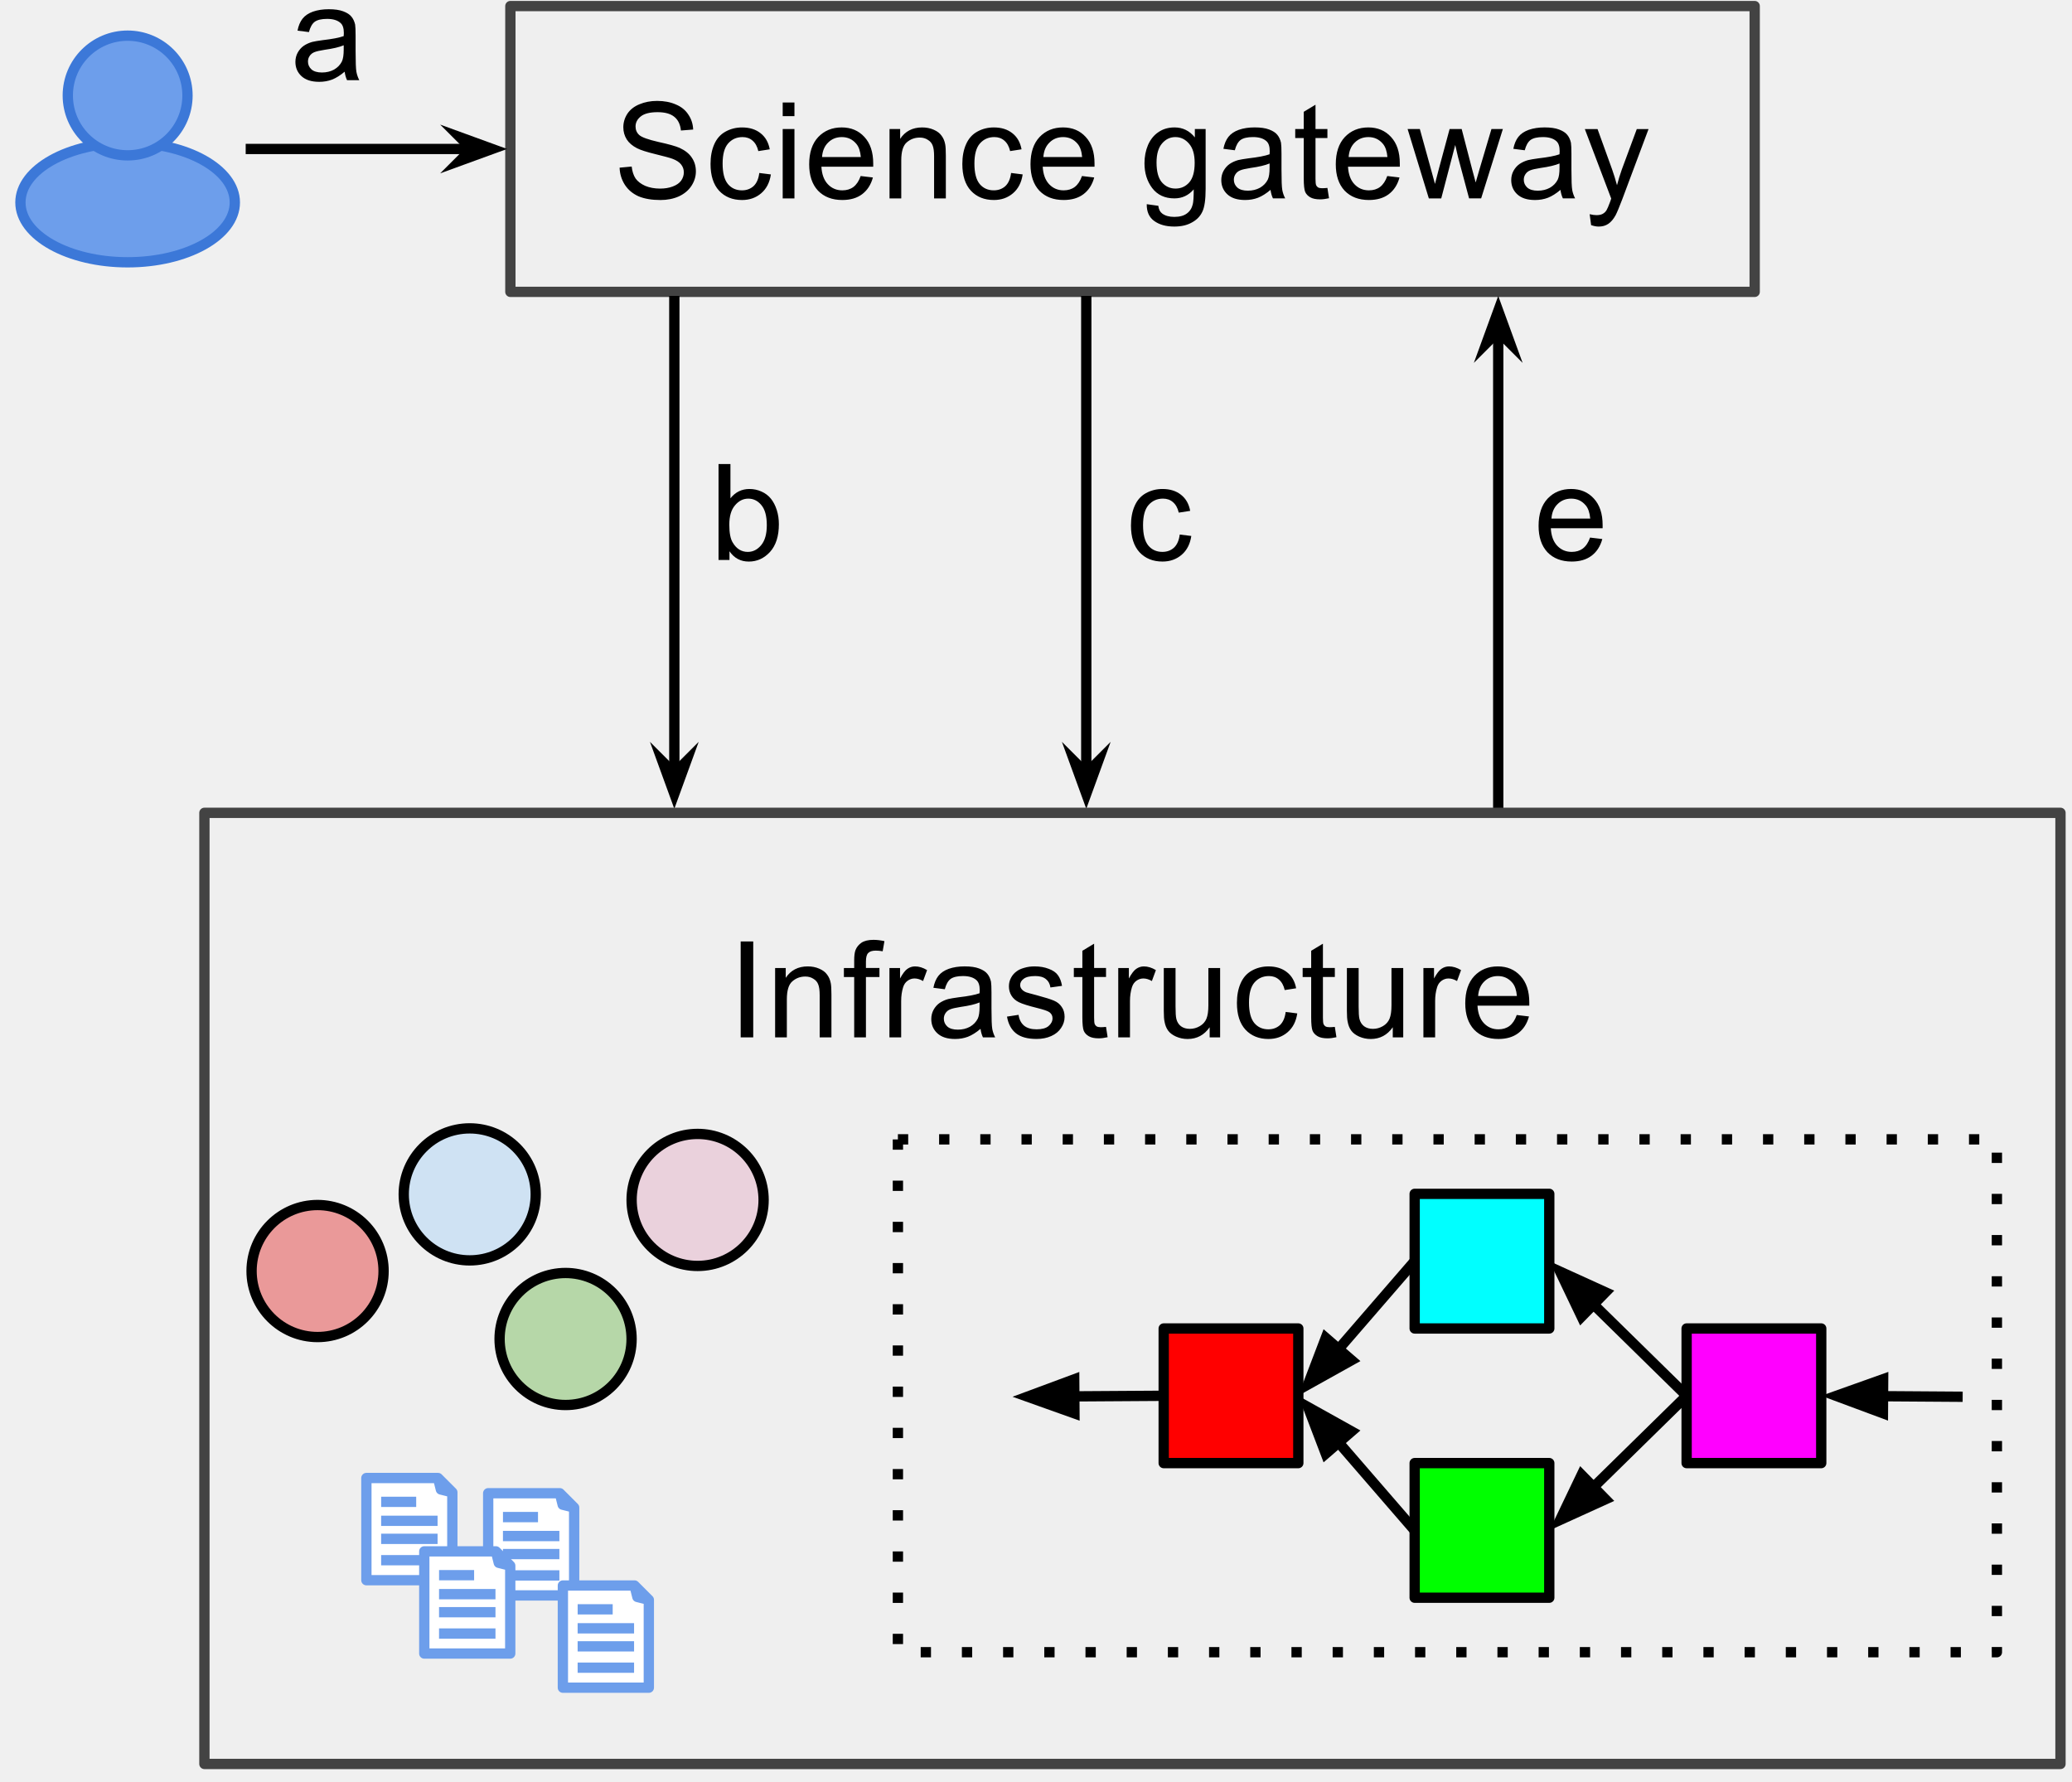
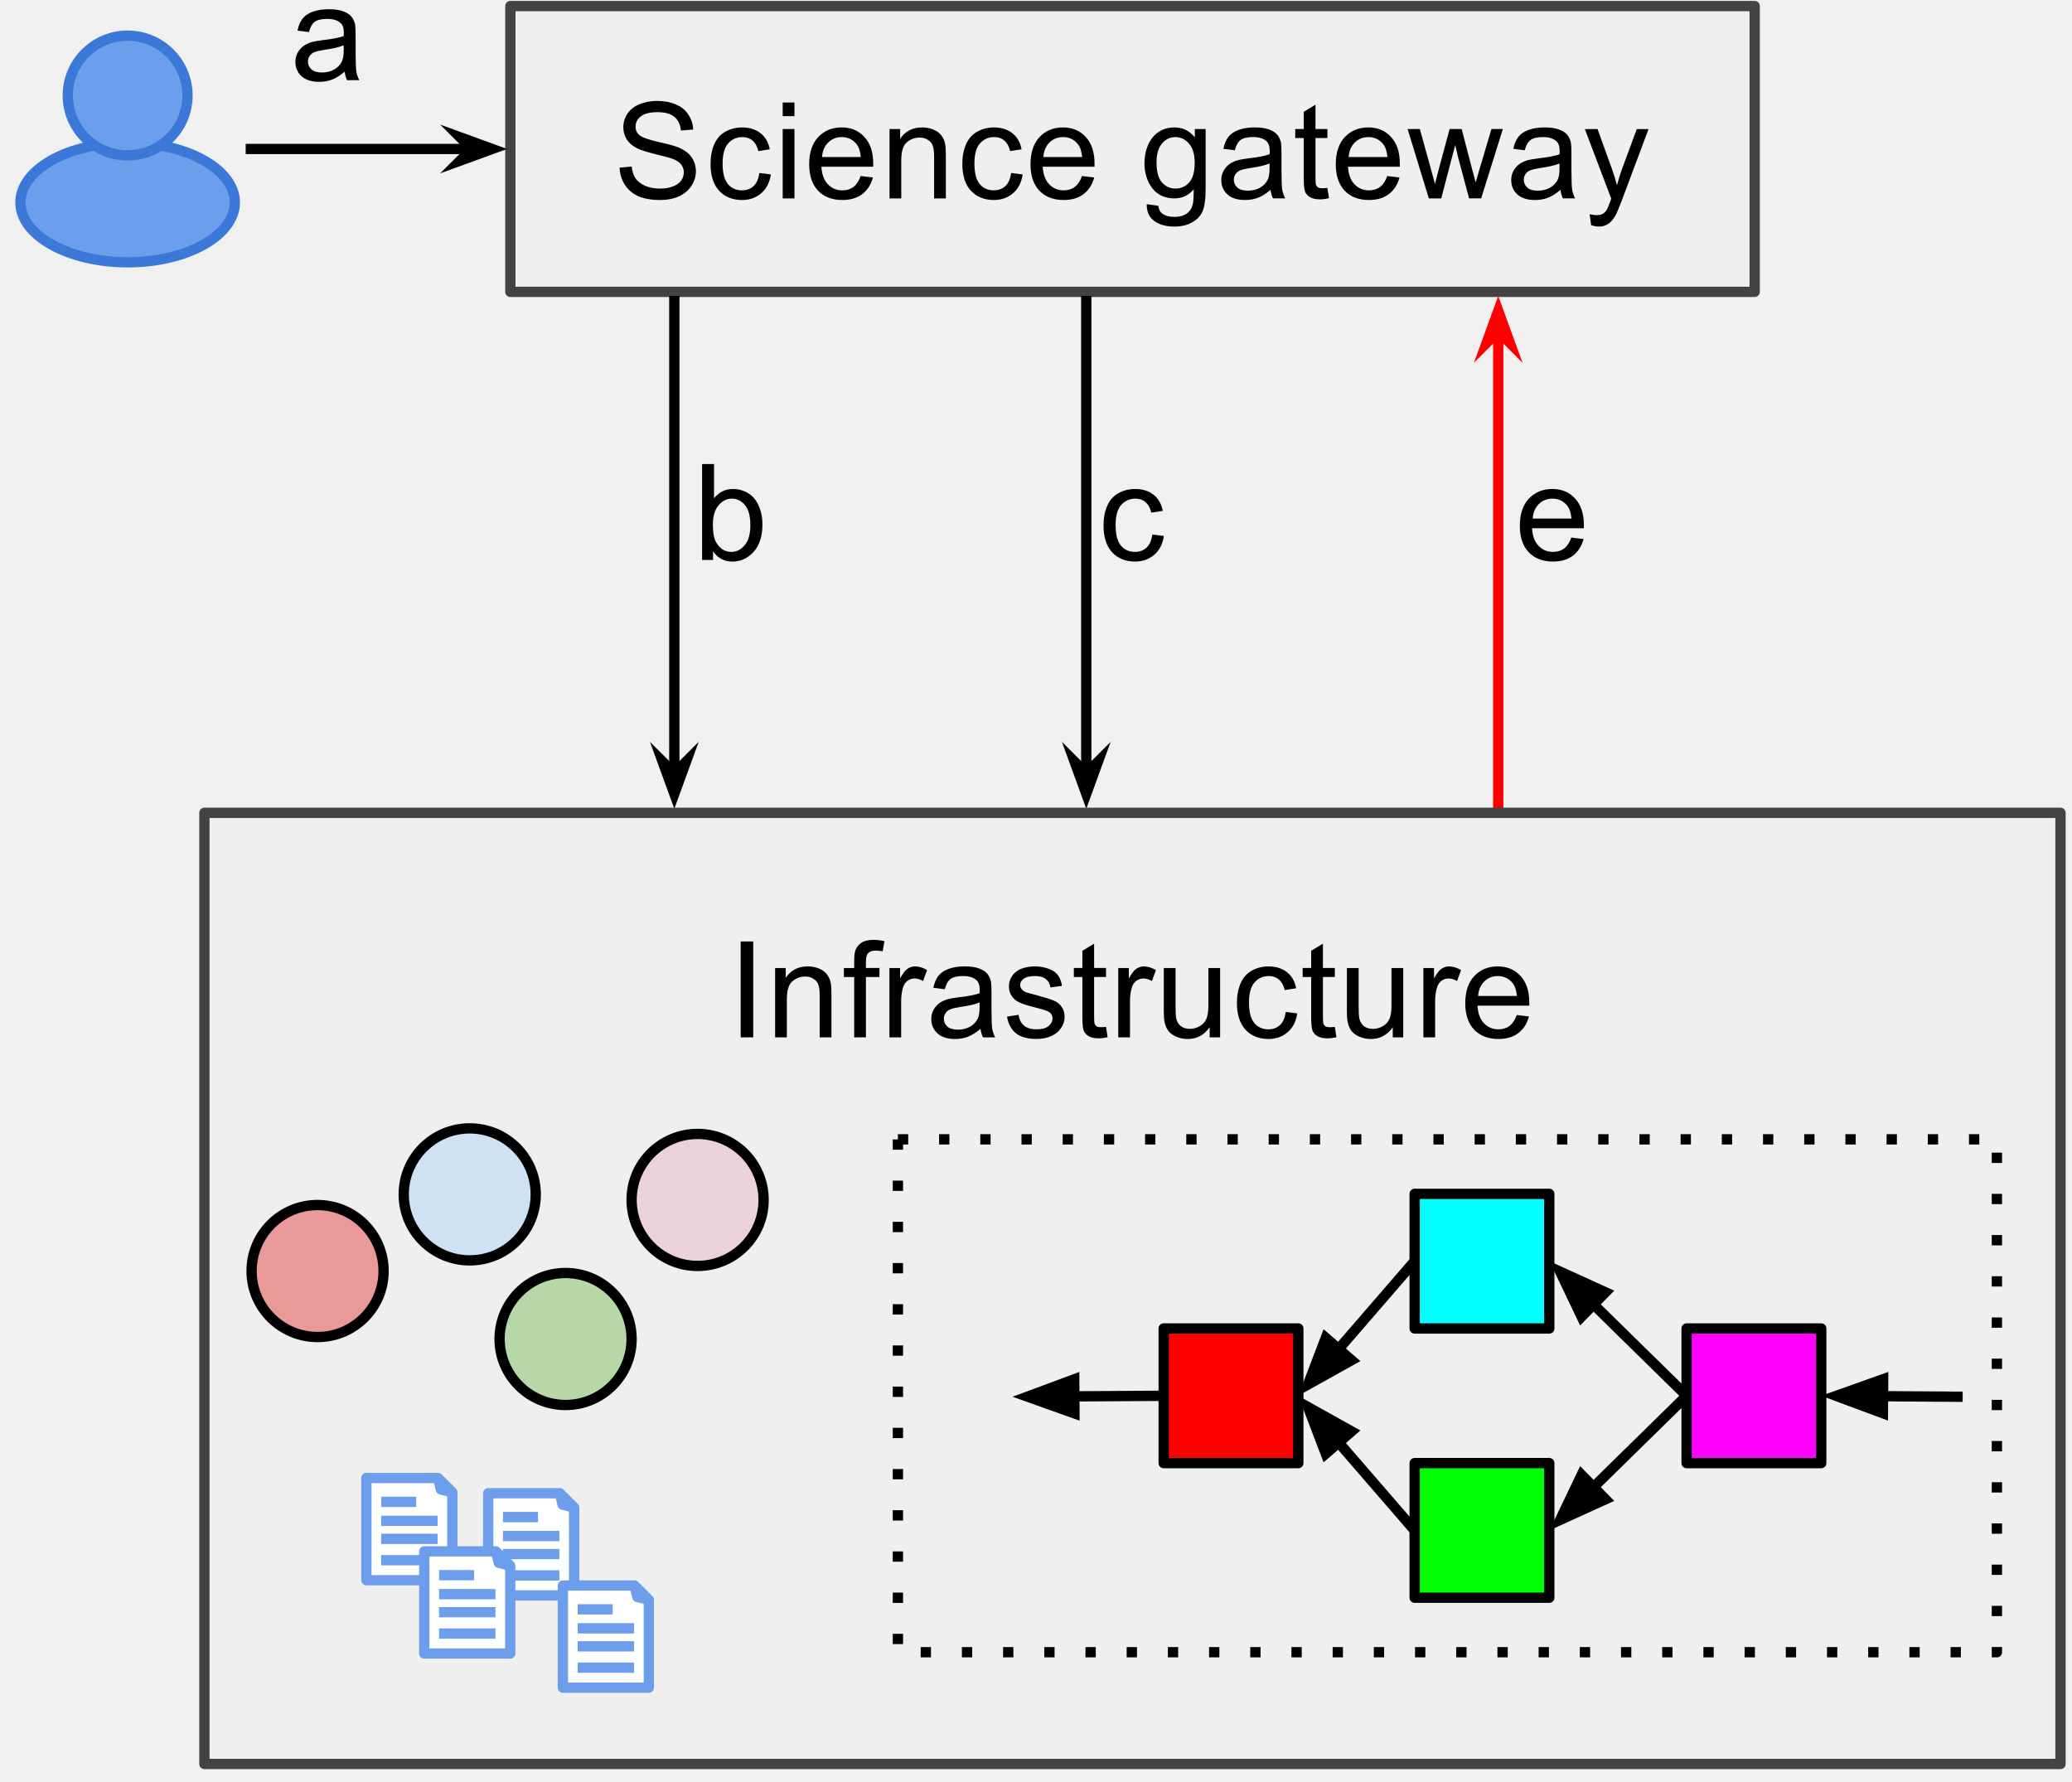
<svg xmlns="http://www.w3.org/2000/svg" version="1.1" viewBox="0.0 0.0 201.186 172.987" fill="none" stroke="none" stroke-linecap="square" stroke-miterlimit="10">
  <clipPath id="p.0">
    <path d="m0 0l201.186 0l0 172.987l-201.186 0l0 -172.987z" clip-rule="nonzero" />
  </clipPath>
  <g clip-path="url(#p.0)">
    <path fill="#000000" fill-opacity="0.0" d="m0 0l201.186 0l0 172.987l-201.186 0z" fill-rule="nonzero" />
    <path fill="#efefef" d="m49.556 0.589l120.819 0l0 27.748l-120.819 0z" fill-rule="nonzero" />
    <path stroke="#434343" stroke-width="1.0" stroke-linejoin="round" stroke-linecap="butt" d="m49.556 0.589l120.819 0l0 27.748l-120.819 0z" fill-rule="nonzero" />
    <path fill="#000000" d="m60.163 16.279l1.172 -0.109q0.078 0.703 0.375 1.156q0.312 0.438 0.938 0.719q0.641 0.266 1.438 0.266q0.703 0 1.234 -0.203q0.547 -0.203 0.812 -0.562q0.266 -0.375 0.266 -0.812q0 -0.438 -0.266 -0.766q-0.25 -0.328 -0.828 -0.547q-0.375 -0.141 -1.656 -0.453q-1.281 -0.312 -1.797 -0.578q-0.672 -0.344 -1.0 -0.859q-0.328 -0.531 -0.328 -1.172q0 -0.703 0.391 -1.312q0.406 -0.609 1.172 -0.922q0.781 -0.328 1.719 -0.328q1.031 0 1.812 0.344q0.797 0.328 1.219 0.984q0.438 0.641 0.469 1.453l-1.188 0.094q-0.094 -0.891 -0.641 -1.328q-0.547 -0.453 -1.625 -0.453q-1.109 0 -1.625 0.406q-0.516 0.406 -0.516 0.984q0 0.5 0.359 0.828q0.359 0.328 1.859 0.672q1.5 0.328 2.062 0.578q0.812 0.375 1.188 0.953q0.391 0.578 0.391 1.328q0 0.734 -0.422 1.391q-0.422 0.656 -1.219 1.031q-0.797 0.359 -1.797 0.359q-1.266 0 -2.125 -0.359q-0.844 -0.375 -1.328 -1.109q-0.484 -0.75 -0.516 -1.672zm13.562 0.516l1.125 0.141q-0.172 1.172 -0.938 1.828q-0.766 0.656 -1.859 0.656q-1.391 0 -2.234 -0.906q-0.828 -0.906 -0.828 -2.594q0 -1.094 0.359 -1.906q0.359 -0.828 1.094 -1.234q0.734 -0.406 1.609 -0.406q1.094 0 1.797 0.562q0.703 0.547 0.891 1.562l-1.109 0.172q-0.156 -0.672 -0.562 -1.016q-0.391 -0.344 -0.969 -0.344q-0.859 0 -1.406 0.625q-0.531 0.609 -0.531 1.953q0 1.359 0.516 1.984q0.516 0.609 1.359 0.609q0.672 0 1.125 -0.406q0.453 -0.422 0.562 -1.281zm2.273 -5.516l0 -1.328l1.141 0l0 1.328l-1.141 0zm0 7.984l0 -6.734l1.141 0l0 6.734l-1.141 0zm7.57 -2.172l1.188 0.141q-0.281 1.047 -1.047 1.625q-0.75 0.562 -1.922 0.562q-1.484 0 -2.359 -0.906q-0.859 -0.922 -0.859 -2.562q0 -1.703 0.875 -2.641q0.891 -0.938 2.281 -0.938q1.359 0 2.203 0.922q0.859 0.922 0.859 2.578q0 0.109 0 0.312l-5.031 0q0.062 1.109 0.625 1.703q0.562 0.594 1.406 0.594q0.641 0 1.078 -0.328q0.453 -0.344 0.703 -1.062zm-3.75 -1.844l3.766 0q-0.078 -0.859 -0.438 -1.281q-0.547 -0.656 -1.406 -0.656q-0.797 0 -1.328 0.531q-0.531 0.516 -0.594 1.406zm6.553 4.016l0 -6.734l1.031 0l0 0.953q0.734 -1.109 2.141 -1.109q0.609 0 1.109 0.219q0.516 0.219 0.766 0.578q0.266 0.344 0.359 0.844q0.062 0.312 0.062 1.109l0 4.141l-1.141 0l0 -4.094q0 -0.703 -0.141 -1.047q-0.125 -0.344 -0.469 -0.547q-0.328 -0.219 -0.781 -0.219q-0.734 0 -1.266 0.469q-0.531 0.453 -0.531 1.75l0 3.688l-1.141 0zm11.803 -2.469l1.125 0.141q-0.172 1.172 -0.938 1.828q-0.766 0.656 -1.859 0.656q-1.391 0 -2.234 -0.906q-0.828 -0.906 -0.828 -2.594q0 -1.094 0.359 -1.906q0.359 -0.828 1.094 -1.234q0.734 -0.406 1.609 -0.406q1.094 0 1.797 0.562q0.703 0.547 0.891 1.562l-1.109 0.172q-0.156 -0.672 -0.562 -1.016q-0.391 -0.344 -0.969 -0.344q-0.859 0 -1.406 0.625q-0.531 0.609 -0.531 1.953q0 1.359 0.516 1.984q0.516 0.609 1.359 0.609q0.672 0 1.125 -0.406q0.453 -0.422 0.562 -1.281zm6.883 0.297l1.188 0.141q-0.281 1.047 -1.047 1.625q-0.75 0.562 -1.922 0.562q-1.484 0 -2.359 -0.906q-0.859 -0.922 -0.859 -2.562q0 -1.703 0.875 -2.641q0.891 -0.938 2.281 -0.938q1.359 0 2.203 0.922q0.859 0.922 0.859 2.578q0 0.109 0 0.312l-5.031 0q0.062 1.109 0.625 1.703q0.562 0.594 1.406 0.594q0.641 0 1.078 -0.328q0.453 -0.344 0.703 -1.062zm-3.75 -1.844l3.766 0q-0.078 -0.859 -0.438 -1.281q-0.547 -0.656 -1.406 -0.656q-0.797 0 -1.328 0.531q-0.531 0.516 -0.594 1.406zm10.037 4.578l1.125 0.156q0.062 0.516 0.375 0.75q0.438 0.328 1.172 0.328q0.781 0 1.219 -0.328q0.438 -0.312 0.578 -0.891q0.094 -0.344 0.094 -1.453q-0.75 0.875 -1.875 0.875q-1.391 0 -2.156 -1.0q-0.75 -1.0 -0.75 -2.406q0 -0.969 0.344 -1.781q0.359 -0.812 1.016 -1.25q0.656 -0.453 1.562 -0.453q1.188 0 1.969 0.969l0 -0.812l1.047 0l0 5.812q0 1.578 -0.328 2.234q-0.312 0.656 -1.016 1.031q-0.688 0.391 -1.703 0.391q-1.203 0 -1.953 -0.547q-0.734 -0.531 -0.719 -1.625zm0.953 -4.047q0 1.312 0.516 1.922q0.531 0.609 1.328 0.609q0.797 0 1.328 -0.594q0.531 -0.609 0.531 -1.906q0 -1.234 -0.547 -1.859q-0.547 -0.641 -1.328 -0.641q-0.766 0 -1.297 0.625q-0.531 0.625 -0.531 1.844zm11.069 2.656q-0.625 0.531 -1.219 0.766q-0.578 0.219 -1.25 0.219q-1.125 0 -1.719 -0.547q-0.594 -0.547 -0.594 -1.391q0 -0.484 0.219 -0.891q0.234 -0.422 0.594 -0.672q0.375 -0.25 0.828 -0.375q0.328 -0.078 1.016 -0.172q1.375 -0.156 2.031 -0.391q0.016 -0.234 0.016 -0.297q0 -0.703 -0.328 -0.984q-0.438 -0.391 -1.297 -0.391q-0.812 0 -1.203 0.281q-0.375 0.281 -0.562 1.0l-1.109 -0.141q0.141 -0.719 0.484 -1.156q0.359 -0.453 1.016 -0.688q0.672 -0.234 1.531 -0.234q0.875 0 1.406 0.203q0.547 0.203 0.797 0.516q0.25 0.297 0.359 0.766q0.047 0.297 0.047 1.062l0 1.516q0 1.594 0.078 2.016q0.078 0.422 0.281 0.812l-1.188 0q-0.172 -0.359 -0.234 -0.828zm-0.094 -2.562q-0.625 0.266 -1.859 0.438q-0.703 0.109 -1.0 0.234q-0.297 0.125 -0.453 0.375q-0.156 0.234 -0.156 0.531q0 0.453 0.344 0.766q0.344 0.297 1.016 0.297q0.656 0 1.172 -0.281q0.516 -0.297 0.766 -0.797q0.172 -0.375 0.172 -1.141l0 -0.422zm5.616 2.375l0.156 1.0q-0.484 0.109 -0.859 0.109q-0.625 0 -0.969 -0.203q-0.344 -0.203 -0.484 -0.516q-0.141 -0.328 -0.141 -1.344l0 -3.891l-0.828 0l0 -0.875l0.828 0l0 -1.672l1.141 -0.688l0 2.359l1.156 0l0 0.875l-1.156 0l0 3.953q0 0.484 0.062 0.625q0.062 0.141 0.188 0.219q0.141 0.078 0.391 0.078q0.203 0 0.516 -0.031zm5.812 -1.156l1.188 0.141q-0.281 1.047 -1.047 1.625q-0.75 0.562 -1.922 0.562q-1.484 0 -2.359 -0.906q-0.859 -0.922 -0.859 -2.562q0 -1.703 0.875 -2.641q0.891 -0.938 2.281 -0.938q1.359 0 2.203 0.922q0.859 0.922 0.859 2.578q0 0.109 0 0.312l-5.031 0q0.062 1.109 0.625 1.703q0.562 0.594 1.406 0.594q0.641 0 1.078 -0.328q0.453 -0.344 0.703 -1.062zm-3.75 -1.844l3.766 0q-0.078 -0.859 -0.438 -1.281q-0.547 -0.656 -1.406 -0.656q-0.797 0 -1.328 0.531q-0.531 0.516 -0.594 1.406zm7.787 4.016l-2.062 -6.734l1.188 0l1.078 3.891l0.391 1.438q0.031 -0.109 0.359 -1.391l1.062 -3.938l1.172 0l1.016 3.906l0.344 1.281l0.375 -1.297l1.156 -3.891l1.109 0l-2.109 6.734l-1.172 0l-1.078 -4.031l-0.266 -1.156l-1.359 5.188l-1.203 0zm12.781 -0.828q-0.625 0.531 -1.219 0.766q-0.578 0.219 -1.25 0.219q-1.125 0 -1.719 -0.547q-0.594 -0.547 -0.594 -1.391q0 -0.484 0.219 -0.891q0.234 -0.422 0.594 -0.672q0.375 -0.25 0.828 -0.375q0.328 -0.078 1.016 -0.172q1.375 -0.156 2.031 -0.391q0.016 -0.234 0.016 -0.297q0 -0.703 -0.328 -0.984q-0.438 -0.391 -1.297 -0.391q-0.812 0 -1.203 0.281q-0.375 0.281 -0.562 1.0l-1.109 -0.141q0.141 -0.719 0.484 -1.156q0.359 -0.453 1.016 -0.688q0.672 -0.234 1.531 -0.234q0.875 0 1.406 0.203q0.547 0.203 0.797 0.516q0.25 0.297 0.359 0.766q0.047 0.297 0.047 1.062l0 1.516q0 1.594 0.078 2.016q0.078 0.422 0.281 0.812l-1.188 0q-0.172 -0.359 -0.234 -0.828zm-0.094 -2.562q-0.625 0.266 -1.859 0.438q-0.703 0.109 -1.0 0.234q-0.297 0.125 -0.453 0.375q-0.156 0.234 -0.156 0.531q0 0.453 0.344 0.766q0.344 0.297 1.016 0.297q0.656 0 1.172 -0.281q0.516 -0.297 0.766 -0.797q0.172 -0.375 0.172 -1.141l0 -0.422zm3.069 5.984l-0.141 -1.062q0.375 0.094 0.656 0.094q0.391 0 0.609 -0.125q0.234 -0.125 0.375 -0.359q0.109 -0.172 0.359 -0.844q0.031 -0.094 0.094 -0.281l-2.562 -6.75l1.234 0l1.406 3.891q0.266 0.75 0.484 1.562q0.203 -0.781 0.469 -1.531l1.453 -3.922l1.141 0l-2.562 6.844q-0.422 1.109 -0.641 1.531q-0.312 0.562 -0.703 0.828q-0.391 0.266 -0.938 0.266q-0.328 0 -0.734 -0.141z" fill-rule="nonzero" />
-     <path fill="#000000" fill-opacity="0.0" d="m142.22 35.693l20.819 0l0 27.748l-20.819 0z" fill-rule="nonzero" />
-     <path fill="#000000" d="m154.392 52.195l1.188 0.141q-0.281 1.047 -1.047 1.625q-0.75 0.562 -1.922 0.562q-1.484 0 -2.359 -0.906q-0.859 -0.922 -0.859 -2.562q0 -1.703 0.875 -2.641q0.891 -0.938 2.281 -0.938q1.359 0 2.203 0.922q0.859 0.922 0.859 2.578q0 0.109 0 0.312l-5.031 0q0.062 1.109 0.625 1.703q0.562 0.594 1.406 0.594q0.641 0 1.078 -0.328q0.453 -0.344 0.703 -1.062zm-3.75 -1.844l3.766 0q-0.078 -0.859 -0.438 -1.281q-0.547 -0.656 -1.406 -0.656q-0.797 0 -1.328 0.531q-0.531 0.516 -0.594 1.406z" fill-rule="nonzero" />
+     <path fill="#000000" fill-opacity="0.0" d="m140.399 35.693l20.819 0l0 27.748l-20.819 0z" fill-rule="nonzero" />
+     <path fill="#000000" d="m152.571 52.195l1.188 0.141q-0.281 1.047 -1.047 1.625q-0.75 0.562 -1.922 0.562q-1.484 0 -2.359 -0.906q-0.859 -0.922 -0.859 -2.562q0 -1.703 0.875 -2.641q0.891 -0.938 2.281 -0.938q1.359 0 2.203 0.922q0.859 0.922 0.859 2.578q0 0.109 0 0.312l-5.031 0q0.062 1.109 0.625 1.703q0.562 0.594 1.406 0.594q0.641 0 1.078 -0.328q0.453 -0.344 0.703 -1.062zm-3.75 -1.844l3.766 0q-0.078 -0.859 -0.438 -1.281q-0.547 -0.656 -1.406 -0.656q-0.797 0 -1.328 0.531q-0.531 0.516 -0.594 1.406z" fill-rule="nonzero" />
    <path fill="#000000" fill-opacity="0.0" d="m65.475 78.528l0 -49.795" fill-rule="nonzero" />
    <path stroke="#000000" stroke-width="1.0" stroke-linejoin="round" stroke-linecap="butt" d="m65.475 75.1l0 -46.368" fill-rule="evenodd" />
    <path fill="#000000" stroke="#000000" stroke-width="1.0" stroke-linecap="butt" d="m65.475 75.1l-1.125 -1.125l1.125 3.09l1.125 -3.09z" fill-rule="evenodd" />
-     <path fill="#000000" fill-opacity="0.0" d="m62.22 35.693l20.819 0l0 27.748l-20.819 0z" fill-rule="nonzero" />
-     <path fill="#000000" d="m70.83 54.367l-1.062 0l0 -9.312l1.156 0l0 3.328q0.719 -0.906 1.844 -0.906q0.625 0 1.172 0.25q0.562 0.25 0.922 0.703q0.359 0.453 0.562 1.094q0.203 0.641 0.203 1.375q0 1.734 -0.859 2.688q-0.859 0.938 -2.062 0.938q-1.188 0 -1.875 -1.0l0 0.844zm-0.016 -3.422q0 1.219 0.344 1.75q0.531 0.891 1.453 0.891q0.75 0 1.297 -0.656q0.547 -0.656 0.547 -1.938q0 -1.328 -0.531 -1.953q-0.516 -0.625 -1.266 -0.625q-0.75 0 -1.297 0.656q-0.547 0.641 -0.547 1.875z" fill-rule="nonzero" />
+     <path fill="#000000" fill-opacity="0.0" d="m60.625 35.693l20.819 0l0 27.748l-20.819 0z" fill-rule="nonzero" />
+     <path fill="#000000" d="m69.234 54.367l-1.062 0l0 -9.312l1.156 0l0 3.328q0.719 -0.906 1.844 -0.906q0.625 0 1.172 0.25q0.562 0.25 0.922 0.703q0.359 0.453 0.562 1.094q0.203 0.641 0.203 1.375q0 1.734 -0.859 2.688q-0.859 0.938 -2.062 0.938q-1.188 0 -1.875 -1.0l0 0.844zm-0.016 -3.422q0 1.219 0.344 1.75q0.531 0.891 1.453 0.891q0.75 0 1.297 -0.656q0.547 -0.656 0.547 -1.938q0 -1.328 -0.531 -1.953q-0.516 -0.625 -1.266 -0.625q-0.75 0 -1.297 0.656q-0.547 0.641 -0.547 1.875z" fill-rule="nonzero" />
    <path fill="#000000" fill-opacity="0.0" d="m105.475 78.528l0 -49.795" fill-rule="nonzero" />
    <path stroke="#000000" stroke-width="1.0" stroke-linejoin="round" stroke-linecap="butt" d="m105.475 75.1l0 -46.368" fill-rule="evenodd" />
    <path fill="#000000" stroke="#000000" stroke-width="1.0" stroke-linecap="butt" d="m105.475 75.1l-1.125 -1.125l1.125 3.09l1.125 -3.09z" fill-rule="evenodd" />
    <path fill="#000000" fill-opacity="0.0" d="m145.475 78.528l0 -49.795" fill-rule="nonzero" />
-     <path stroke="#000000" stroke-width="1.0" stroke-linejoin="round" stroke-linecap="butt" d="m145.475 78.528l0 -46.368" fill-rule="evenodd" />
-     <path fill="#000000" stroke="#000000" stroke-width="1.0" stroke-linecap="butt" d="m145.475 32.159l1.125 1.125l-1.125 -3.09l-1.125 3.09z" fill-rule="evenodd" />
-     <path fill="#000000" fill-opacity="0.0" d="m102.22 35.693l20.819 0l0 27.748l-20.819 0z" fill-rule="nonzero" />
-     <path fill="#000000" d="m114.548 51.898l1.125 0.141q-0.172 1.172 -0.938 1.828q-0.766 0.656 -1.859 0.656q-1.391 0 -2.234 -0.906q-0.828 -0.906 -0.828 -2.594q0 -1.094 0.359 -1.906q0.359 -0.828 1.094 -1.234q0.734 -0.406 1.609 -0.406q1.094 0 1.797 0.562q0.703 0.547 0.891 1.562l-1.109 0.172q-0.156 -0.672 -0.562 -1.016q-0.391 -0.344 -0.969 -0.344q-0.859 0 -1.406 0.625q-0.531 0.609 -0.531 1.953q0 1.359 0.516 1.984q0.516 0.609 1.359 0.609q0.672 0 1.125 -0.406q0.453 -0.422 0.562 -1.281z" fill-rule="nonzero" />
+     <path stroke="#ff0000" stroke-width="1.0" stroke-linejoin="round" stroke-linecap="butt" d="m145.475 78.528l0 -46.368" fill-rule="evenodd" />
+     <path fill="#ff0000" stroke="#ff0000" stroke-width="1.0" stroke-linecap="butt" d="m145.475 32.159l1.125 1.125l-1.125 -3.09l-1.125 3.09z" fill-rule="evenodd" />
+     <path fill="#000000" fill-opacity="0.0" d="m99.556 35.693l20.819 0l0 27.748l-20.819 0z" fill-rule="nonzero" />
+     <path fill="#000000" d="m111.884 51.898l1.125 0.141q-0.172 1.172 -0.938 1.828q-0.766 0.656 -1.859 0.656q-1.391 0 -2.234 -0.906q-0.828 -0.906 -0.828 -2.594q0 -1.094 0.359 -1.906q0.359 -0.828 1.094 -1.234q0.734 -0.406 1.609 -0.406q1.094 0 1.797 0.562q0.703 0.547 0.891 1.562l-1.109 0.172q-0.156 -0.672 -0.562 -1.016q-0.391 -0.344 -0.969 -0.344q-0.859 0 -1.406 0.625q-0.531 0.609 -0.531 1.953q0 1.359 0.516 1.984q0.516 0.609 1.359 0.609q0.672 0 1.125 -0.406q0.453 -0.422 0.562 -1.281z" fill-rule="nonzero" />
    <path fill="#efefef" d="m19.848 78.921l180.22 0l0 92.346l-180.22 0z" fill-rule="nonzero" />
    <path stroke="#434343" stroke-width="1.0" stroke-linejoin="round" stroke-linecap="butt" d="m19.848 78.921l180.22 0l0 92.346l-180.22 0z" fill-rule="nonzero" />
    <path fill="#000000" d="m71.918 100.721l0 -9.312l1.219 0l0 9.312l-1.219 0zm3.344 0l0 -6.734l1.031 0l0 0.953q0.734 -1.109 2.141 -1.109q0.609 0 1.109 0.219q0.516 0.219 0.766 0.578q0.266 0.344 0.359 0.844q0.062 0.312 0.062 1.109l0 4.141l-1.141 0l0 -4.094q0 -0.703 -0.141 -1.047q-0.125 -0.344 -0.469 -0.547q-0.328 -0.219 -0.781 -0.219q-0.734 0 -1.266 0.469q-0.531 0.453 -0.531 1.75l0 3.688l-1.141 0zm7.678 0l0 -5.859l-1.0 0l0 -0.875l1.0 0l0 -0.719q0 -0.688 0.125 -1.016q0.172 -0.438 0.578 -0.719q0.422 -0.281 1.172 -0.281q0.484 0 1.062 0.125l-0.172 0.984q-0.359 -0.062 -0.672 -0.062q-0.516 0 -0.734 0.234q-0.219 0.219 -0.219 0.828l0 0.625l1.312 0l0 0.875l-1.312 0l0 5.859l-1.141 0zm3.422 0l0 -6.734l1.031 0l0 1.016q0.391 -0.719 0.719 -0.938q0.344 -0.234 0.734 -0.234q0.578 0 1.172 0.359l-0.391 1.062q-0.422 -0.25 -0.828 -0.25q-0.375 0 -0.688 0.234q-0.297 0.219 -0.422 0.625q-0.188 0.609 -0.188 1.328l0 3.531l-1.141 0zm8.845 -0.828q-0.625 0.531 -1.219 0.766q-0.578 0.219 -1.25 0.219q-1.125 0 -1.719 -0.547q-0.594 -0.547 -0.594 -1.391q0 -0.484 0.219 -0.891q0.234 -0.422 0.594 -0.672q0.375 -0.25 0.828 -0.375q0.328 -0.078 1.016 -0.172q1.375 -0.156 2.031 -0.391q0.016 -0.234 0.016 -0.297q0 -0.703 -0.328 -0.984q-0.438 -0.391 -1.297 -0.391q-0.812 0 -1.203 0.281q-0.375 0.281 -0.562 1.0l-1.109 -0.141q0.141 -0.719 0.484 -1.156q0.359 -0.453 1.016 -0.688q0.672 -0.234 1.531 -0.234q0.875 0 1.406 0.203q0.547 0.203 0.797 0.516q0.25 0.297 0.359 0.766q0.047 0.297 0.047 1.062l0 1.516q0 1.594 0.078 2.016q0.078 0.422 0.281 0.812l-1.188 0q-0.172 -0.359 -0.234 -0.828zm-0.094 -2.562q-0.625 0.266 -1.859 0.438q-0.703 0.109 -1.0 0.234q-0.297 0.125 -0.453 0.375q-0.156 0.234 -0.156 0.531q0 0.453 0.344 0.766q0.344 0.297 1.016 0.297q0.656 0 1.172 -0.281q0.516 -0.297 0.766 -0.797q0.172 -0.375 0.172 -1.141l0 -0.422zm2.662 1.375l1.125 -0.172q0.094 0.672 0.531 1.047q0.438 0.359 1.219 0.359q0.781 0 1.156 -0.312q0.391 -0.328 0.391 -0.766q0 -0.391 -0.344 -0.609q-0.234 -0.156 -1.172 -0.391q-1.25 -0.312 -1.734 -0.547q-0.484 -0.234 -0.734 -0.641q-0.25 -0.406 -0.25 -0.906q0 -0.453 0.203 -0.828q0.203 -0.391 0.562 -0.641q0.266 -0.203 0.719 -0.328q0.469 -0.141 1.0 -0.141q0.781 0 1.375 0.234q0.609 0.219 0.891 0.609q0.297 0.391 0.406 1.047l-1.125 0.156q-0.078 -0.531 -0.438 -0.812q-0.359 -0.297 -1.031 -0.297q-0.781 0 -1.125 0.266q-0.344 0.25 -0.344 0.609q0 0.219 0.141 0.391q0.141 0.188 0.438 0.312q0.172 0.062 1.016 0.281q1.219 0.328 1.688 0.531q0.484 0.203 0.75 0.609q0.281 0.391 0.281 0.969q0 0.578 -0.344 1.078q-0.328 0.5 -0.953 0.781q-0.625 0.281 -1.422 0.281q-1.312 0 -2.0 -0.547q-0.688 -0.547 -0.875 -1.625zm9.617 1.0l0.156 1.0q-0.484 0.109 -0.859 0.109q-0.625 0 -0.969 -0.203q-0.344 -0.203 -0.484 -0.516q-0.141 -0.328 -0.141 -1.344l0 -3.891l-0.828 0l0 -0.875l0.828 0l0 -1.672l1.141 -0.688l0 2.359l1.156 0l0 0.875l-1.156 0l0 3.953q0 0.484 0.062 0.625q0.062 0.141 0.188 0.219q0.141 0.078 0.391 0.078q0.203 0 0.516 -0.031zm1.187 1.016l0 -6.734l1.031 0l0 1.016q0.391 -0.719 0.719 -0.938q0.344 -0.234 0.734 -0.234q0.578 0 1.172 0.359l-0.391 1.062q-0.422 -0.25 -0.828 -0.25q-0.375 0 -0.688 0.234q-0.297 0.219 -0.422 0.625q-0.188 0.609 -0.188 1.328l0 3.531l-1.141 0zm8.876 0l0 -0.984q-0.797 1.141 -2.141 1.141q-0.594 0 -1.125 -0.234q-0.516 -0.234 -0.766 -0.578q-0.25 -0.344 -0.344 -0.844q-0.078 -0.328 -0.078 -1.062l0 -4.172l1.141 0l0 3.734q0 0.891 0.078 1.203q0.109 0.453 0.453 0.719q0.344 0.25 0.859 0.25q0.516 0 0.969 -0.266q0.453 -0.266 0.641 -0.719q0.188 -0.453 0.188 -1.312l0 -3.609l1.141 0l0 6.734l-1.016 0zm7.381 -2.469l1.125 0.141q-0.172 1.172 -0.938 1.828q-0.766 0.656 -1.859 0.656q-1.391 0 -2.234 -0.906q-0.828 -0.906 -0.828 -2.594q0 -1.094 0.359 -1.906q0.359 -0.828 1.094 -1.234q0.734 -0.406 1.609 -0.406q1.094 0 1.797 0.562q0.703 0.547 0.891 1.562l-1.109 0.172q-0.156 -0.672 -0.562 -1.016q-0.391 -0.344 -0.969 -0.344q-0.859 0 -1.406 0.625q-0.531 0.609 -0.531 1.953q0 1.359 0.516 1.984q0.516 0.609 1.359 0.609q0.672 0 1.125 -0.406q0.453 -0.422 0.562 -1.281zm4.773 1.453l0.156 1.0q-0.484 0.109 -0.859 0.109q-0.625 0 -0.969 -0.203q-0.344 -0.203 -0.484 -0.516q-0.141 -0.328 -0.141 -1.344l0 -3.891l-0.828 0l0 -0.875l0.828 0l0 -1.672l1.141 -0.688l0 2.359l1.156 0l0 0.875l-1.156 0l0 3.953q0 0.484 0.062 0.625q0.062 0.141 0.188 0.219q0.141 0.078 0.391 0.078q0.203 0 0.516 -0.031zm5.625 1.016l0 -0.984q-0.797 1.141 -2.141 1.141q-0.594 0 -1.125 -0.234q-0.516 -0.234 -0.766 -0.578q-0.25 -0.344 -0.344 -0.844q-0.078 -0.328 -0.078 -1.062l0 -4.172l1.141 0l0 3.734q0 0.891 0.078 1.203q0.109 0.453 0.453 0.719q0.344 0.25 0.859 0.25q0.516 0 0.969 -0.266q0.453 -0.266 0.641 -0.719q0.188 -0.453 0.188 -1.312l0 -3.609l1.141 0l0 6.734l-1.016 0zm2.975 0l0 -6.734l1.031 0l0 1.016q0.391 -0.719 0.719 -0.938q0.344 -0.234 0.734 -0.234q0.578 0 1.172 0.359l-0.391 1.062q-0.422 -0.25 -0.828 -0.25q-0.375 0 -0.688 0.234q-0.297 0.219 -0.422 0.625q-0.188 0.609 -0.188 1.328l0 3.531l-1.141 0zm9.063 -2.172l1.188 0.141q-0.281 1.047 -1.047 1.625q-0.75 0.562 -1.922 0.562q-1.484 0 -2.359 -0.906q-0.859 -0.922 -0.859 -2.562q0 -1.703 0.875 -2.641q0.891 -0.938 2.281 -0.938q1.359 0 2.203 0.922q0.859 0.922 0.859 2.578q0 0.109 0 0.312l-5.031 0q0.062 1.109 0.625 1.703q0.562 0.594 1.406 0.594q0.641 0 1.078 -0.328q0.453 -0.344 0.703 -1.062zm-3.75 -1.844l3.766 0q-0.078 -0.859 -0.438 -1.281q-0.547 -0.656 -1.406 -0.656q-0.797 0 -1.328 0.531q-0.531 0.516 -0.594 1.406z" fill-rule="nonzero" />
    <path fill="#ff0000" d="m112.992 128.986l13.071 0l0 13.071l-13.071 0z" fill-rule="nonzero" />
    <path stroke="#000000" stroke-width="1.0" stroke-linejoin="round" stroke-linecap="butt" d="m112.992 128.986l13.071 0l0 13.071l-13.071 0z" fill-rule="nonzero" />
    <path fill="#00ff00" d="m137.36 142.056l13.071 0l0 13.071l-13.071 0z" fill-rule="nonzero" />
    <path stroke="#000000" stroke-width="1.0" stroke-linejoin="round" stroke-linecap="butt" d="m137.36 142.056l13.071 0l0 13.071l-13.071 0z" fill-rule="nonzero" />
    <path fill="#00ffff" d="m137.36 115.915l13.071 0l0 13.071l-13.071 0z" fill-rule="nonzero" />
    <path stroke="#000000" stroke-width="1.0" stroke-linejoin="round" stroke-linecap="butt" d="m137.36 115.915l13.071 0l0 13.071l-13.071 0z" fill-rule="nonzero" />
    <path fill="#ff00ff" d="m163.766 128.986l13.071 0l0 13.071l-13.071 0z" fill-rule="nonzero" />
    <path stroke="#000000" stroke-width="1.0" stroke-linejoin="round" stroke-linecap="butt" d="m163.766 128.986l13.071 0l0 13.071l-13.071 0z" fill-rule="nonzero" />
    <path fill="#000000" fill-opacity="0.0" d="m163.766 135.521l-13.323 -13.071" fill-rule="nonzero" />
    <path stroke="#000000" stroke-width="1.0" stroke-linejoin="round" stroke-linecap="butt" d="m163.766 135.521l-9.04 -8.869" fill-rule="evenodd" />
    <path fill="#000000" stroke="#000000" stroke-width="1.0" stroke-linecap="butt" d="m155.883 125.473l-4.396 -1.999l2.083 4.357z" fill-rule="evenodd" />
    <path fill="#000000" fill-opacity="0.0" d="m163.766 135.521l-13.323 13.071" fill-rule="nonzero" />
    <path stroke="#000000" stroke-width="1.0" stroke-linejoin="round" stroke-linecap="butt" d="m163.766 135.521l-9.04 8.869" fill-rule="evenodd" />
    <path fill="#000000" stroke="#000000" stroke-width="1.0" stroke-linecap="butt" d="m153.57 143.211l-2.083 4.357l4.396 -1.999z" fill-rule="evenodd" />
    <path fill="#000000" fill-opacity="0.0" d="m137.36 148.592l-11.307 -13.071" fill-rule="nonzero" />
    <path stroke="#000000" stroke-width="1.0" stroke-linejoin="round" stroke-linecap="butt" d="m137.36 148.592l-7.382 -8.533" fill-rule="evenodd" />
    <path fill="#000000" stroke="#000000" stroke-width="1.0" stroke-linecap="butt" d="m131.227 138.978l-4.218 -2.352l1.72 4.513z" fill-rule="evenodd" />
    <path fill="#000000" fill-opacity="0.0" d="m137.36 122.45l-11.307 13.071" fill-rule="nonzero" />
    <path stroke="#000000" stroke-width="1.0" stroke-linejoin="round" stroke-linecap="butt" d="m137.36 122.45l-7.382 8.533" fill-rule="evenodd" />
    <path fill="#000000" stroke="#000000" stroke-width="1.0" stroke-linecap="butt" d="m128.729 129.903l-1.72 4.513l4.218 -2.352z" fill-rule="evenodd" />
    <path fill="#000000" fill-opacity="0.0" d="m112.992 135.521l-14.677 0.094" fill-rule="nonzero" />
    <path stroke="#000000" stroke-width="1.0" stroke-linejoin="round" stroke-linecap="butt" d="m112.992 135.521l-8.677 0.056" fill-rule="evenodd" />
    <path fill="#000000" stroke="#000000" stroke-width="1.0" stroke-linecap="butt" d="m104.304 133.925l-4.527 1.681l4.549 1.622z" fill-rule="evenodd" />
    <path fill="#000000" fill-opacity="0.0" d="m190.57 135.615l-13.732 -0.094" fill-rule="nonzero" />
    <path stroke="#000000" stroke-width="1.0" stroke-linejoin="round" stroke-linecap="butt" d="m190.57 135.615l-7.732 -0.053" fill-rule="evenodd" />
    <path fill="#000000" stroke="#000000" stroke-width="1.0" stroke-linecap="butt" d="m182.849 133.911l-4.549 1.62l4.527 1.683z" fill-rule="evenodd" />
    <path fill="#000000" fill-opacity="0.0" d="m87.184 110.623l106.709 0l0 49.795l-106.709 0z" fill-rule="nonzero" />
    <path stroke="#000000" stroke-width="1.0" stroke-linejoin="round" stroke-linecap="butt" stroke-dasharray="1.0,3.0" d="m87.184 110.623l106.709 0l0 49.795l-106.709 0z" fill-rule="nonzero" />
    <path fill="#ea9999" d="m24.427 123.408l0 0c0 -3.54 2.87 -6.409 6.409 -6.409l0 0c1.7 0 3.33 0.675 4.532 1.877c1.202 1.202 1.877 2.832 1.877 4.532l0 0c0 3.54 -2.87 6.409 -6.409 6.409l0 0c-3.54 0 -6.409 -2.87 -6.409 -6.409z" fill-rule="nonzero" />
    <path stroke="#000000" stroke-width="1.0" stroke-linejoin="round" stroke-linecap="butt" d="m24.427 123.408l0 0c0 -3.54 2.87 -6.409 6.409 -6.409l0 0c1.7 0 3.33 0.675 4.532 1.877c1.202 1.202 1.877 2.832 1.877 4.532l0 0c0 3.54 -2.87 6.409 -6.409 6.409l0 0c-3.54 0 -6.409 -2.87 -6.409 -6.409z" fill-rule="nonzero" />
    <path fill="#b6d7a8" d="m48.508 130.007l0 0c0 -3.54 2.87 -6.409 6.409 -6.409l0 0c1.7 0 3.33 0.675 4.532 1.877c1.202 1.202 1.877 2.832 1.877 4.532l0 0c0 3.54 -2.87 6.409 -6.409 6.409l0 0c-3.54 0 -6.409 -2.87 -6.409 -6.409z" fill-rule="nonzero" />
    <path stroke="#000000" stroke-width="1.0" stroke-linejoin="round" stroke-linecap="butt" d="m48.508 130.007l0 0c0 -3.54 2.87 -6.409 6.409 -6.409l0 0c1.7 0 3.33 0.675 4.532 1.877c1.202 1.202 1.877 2.832 1.877 4.532l0 0c0 3.54 -2.87 6.409 -6.409 6.409l0 0c-3.54 0 -6.409 -2.87 -6.409 -6.409z" fill-rule="nonzero" />
    <path fill="#cfe2f3" d="m39.201 115.966l0 0c0 -3.54 2.87 -6.409 6.409 -6.409l0 0c1.7 0 3.33 0.675 4.532 1.877c1.202 1.202 1.877 2.832 1.877 4.532l0 0c0 3.54 -2.87 6.409 -6.409 6.409l0 0c-3.54 0 -6.409 -2.87 -6.409 -6.409z" fill-rule="nonzero" />
    <path stroke="#000000" stroke-width="1.0" stroke-linejoin="round" stroke-linecap="butt" d="m39.201 115.966l0 0c0 -3.54 2.87 -6.409 6.409 -6.409l0 0c1.7 0 3.33 0.675 4.532 1.877c1.202 1.202 1.877 2.832 1.877 4.532l0 0c0 3.54 -2.87 6.409 -6.409 6.409l0 0c-3.54 0 -6.409 -2.87 -6.409 -6.409z" fill-rule="nonzero" />
    <path fill="#ead1dc" d="m61.327 116.505l0 0c0 -3.54 2.87 -6.409 6.409 -6.409l0 0c1.7 0 3.33 0.675 4.532 1.877c1.202 1.202 1.877 2.832 1.877 4.532l0 0c0 3.54 -2.87 6.409 -6.409 6.409l0 0c-3.54 0 -6.409 -2.87 -6.409 -6.409z" fill-rule="nonzero" />
    <path stroke="#000000" stroke-width="1.0" stroke-linejoin="round" stroke-linecap="butt" d="m61.327 116.505l0 0c0 -3.54 2.87 -6.409 6.409 -6.409l0 0c1.7 0 3.33 0.675 4.532 1.877c1.202 1.202 1.877 2.832 1.877 4.532l0 0c0 3.54 -2.87 6.409 -6.409 6.409l0 0c-3.54 0 -6.409 -2.87 -6.409 -6.409z" fill-rule="nonzero" />
    <path fill="#000000" fill-opacity="0.0" d="m23.856 14.464l25.386 0" fill-rule="nonzero" />
    <path stroke="#000000" stroke-width="1.0" stroke-linejoin="round" stroke-linecap="butt" d="m23.856 14.464l21.959 0" fill-rule="evenodd" />
    <path fill="#000000" stroke="#000000" stroke-width="1.0" stroke-linecap="butt" d="m45.814 14.464l-1.125 1.125l3.09 -1.125l-3.09 -1.125z" fill-rule="evenodd" />
    <path fill="#000000" fill-opacity="0.0" d="m22.803 -5.453l18.236 0l0 16.882l-18.236 0z" fill-rule="nonzero" />
    <path fill="#000000" d="m33.465 6.96q-0.625 0.531 -1.219 0.766q-0.578 0.219 -1.25 0.219q-1.125 0 -1.719 -0.547q-0.594 -0.547 -0.594 -1.391q0 -0.484 0.219 -0.891q0.234 -0.422 0.594 -0.672q0.375 -0.25 0.828 -0.375q0.328 -0.078 1.016 -0.172q1.375 -0.156 2.031 -0.391q0.016 -0.234 0.016 -0.297q0 -0.703 -0.328 -0.984q-0.438 -0.391 -1.297 -0.391q-0.812 0 -1.203 0.281q-0.375 0.281 -0.562 1.0l-1.109 -0.141q0.141 -0.719 0.484 -1.156q0.359 -0.453 1.016 -0.688q0.672 -0.234 1.531 -0.234q0.875 0 1.406 0.203q0.547 0.203 0.797 0.516q0.25 0.297 0.359 0.766q0.047 0.297 0.047 1.062l0 1.516q0 1.594 0.078 2.016q0.078 0.422 0.281 0.812l-1.188 0q-0.172 -0.359 -0.234 -0.828zm-0.094 -2.562q-0.625 0.266 -1.859 0.438q-0.703 0.109 -1 0.234q-0.297 0.125 -0.453 0.375q-0.156 0.234 -0.156 0.531q0 0.453 0.344 0.766q0.344 0.297 1.016 0.297q0.656 0 1.172 -0.281q0.516 -0.297 0.766 -0.797q0.172 -0.375 0.172 -1.141l0 -0.422z" fill-rule="nonzero" />
    <path fill="#6d9eeb" d="m1.984 19.656l0 0c0 -3.209 4.66 -5.811 10.409 -5.811l0 0c5.749 0 10.409 2.602 10.409 5.811l0 0c0 3.209 -4.66 5.811 -10.409 5.811l0 0c-5.749 0 -10.409 -2.602 -10.409 -5.811z" fill-rule="nonzero" />
    <path stroke="#3c78d8" stroke-width="1.0" stroke-linejoin="round" stroke-linecap="butt" d="m1.984 19.656l0 0c0 -3.209 4.66 -5.811 10.409 -5.811l0 0c5.749 0 10.409 2.602 10.409 5.811l0 0c0 3.209 -4.66 5.811 -10.409 5.811l0 0c-5.749 0 -10.409 -2.602 -10.409 -5.811z" fill-rule="nonzero" />
    <path fill="#6d9eeb" d="m6.583 9.273l0 0c0 -3.209 2.602 -5.811 5.811 -5.811l0 0c1.541 0 3.019 0.612 4.109 1.702c1.09 1.09 1.702 2.568 1.702 4.109l0 0c0 3.209 -2.602 5.811 -5.811 5.811l0 0c-3.209 0 -5.811 -2.602 -5.811 -5.811z" fill-rule="nonzero" />
    <path stroke="#3c78d8" stroke-width="1.0" stroke-linejoin="round" stroke-linecap="butt" d="m6.583 9.273l0 0c0 -3.209 2.602 -5.811 5.811 -5.811l0 0c1.541 0 3.019 0.612 4.109 1.702c1.09 1.09 1.702 2.568 1.702 4.109l0 0c0 3.209 -2.602 5.811 -5.811 5.811l0 0c-3.209 0 -5.811 -2.602 -5.811 -5.811z" fill-rule="nonzero" />
    <path fill="#ffffff" d="m35.575 153.427l8.346 0l0 -8.53l-1.391 -1.391l-6.955 0z" fill-rule="nonzero" />
    <path fill="#cbcbcb" d="m42.53 143.505l0.278 1.113l1.113 0.278z" fill-rule="nonzero" />
    <path fill="#000000" fill-opacity="0.0" d="m42.53 143.505l0.278 1.113l1.113 0.278l-1.391 -1.391l-6.955 0l0 9.921l8.346 0l0 -8.53" fill-rule="nonzero" />
    <path stroke="#6d9eeb" stroke-width="1.0" stroke-linejoin="round" stroke-linecap="butt" d="m42.53 143.505l0.278 1.113l1.113 0.278l-1.391 -1.391l-6.955 0l0 9.921l8.346 0l0 -8.53" fill-rule="nonzero" />
    <path fill="#000000" fill-opacity="0.0" d="m37.01 145.819l3.402 0" fill-rule="nonzero" />
    <path stroke="#6d9eeb" stroke-width="1.0" stroke-linejoin="round" stroke-linecap="butt" d="m37.01 145.819l3.402 0" fill-rule="nonzero" />
    <path fill="#000000" fill-opacity="0.0" d="m37.008 149.412l5.48 0" fill-rule="nonzero" />
    <path stroke="#6d9eeb" stroke-width="1.0" stroke-linejoin="round" stroke-linecap="butt" d="m37.008 149.412l5.48 0" fill-rule="nonzero" />
    <path fill="#000000" fill-opacity="0.0" d="m37.008 151.486l5.48 0" fill-rule="nonzero" />
    <path stroke="#6d9eeb" stroke-width="1.0" stroke-linejoin="round" stroke-linecap="butt" d="m37.008 151.486l5.48 0" fill-rule="nonzero" />
    <path fill="#000000" fill-opacity="0.0" d="m37.008 147.661l5.48 0" fill-rule="nonzero" />
    <path stroke="#6d9eeb" stroke-width="1.0" stroke-linejoin="round" stroke-linecap="butt" d="m37.008 147.661l5.48 0" fill-rule="nonzero" />
    <path fill="#ffffff" d="m47.402 154.904l8.346 0l0 -8.53l-1.391 -1.391l-6.955 0z" fill-rule="nonzero" />
    <path fill="#cbcbcb" d="m54.357 144.983l0.278 1.113l1.113 0.278z" fill-rule="nonzero" />
    <path fill="#000000" fill-opacity="0.0" d="m54.357 144.983l0.278 1.113l1.113 0.278l-1.391 -1.391l-6.955 0l0 9.921l8.346 0l0 -8.53" fill-rule="nonzero" />
    <path stroke="#6d9eeb" stroke-width="1.0" stroke-linejoin="round" stroke-linecap="butt" d="m54.357 144.983l0.278 1.113l1.113 0.278l-1.391 -1.391l-6.955 0l0 9.921l8.346 0l0 -8.53" fill-rule="nonzero" />
    <path fill="#000000" fill-opacity="0.0" d="m48.837 147.297l3.402 0" fill-rule="nonzero" />
    <path stroke="#6d9eeb" stroke-width="1.0" stroke-linejoin="round" stroke-linecap="butt" d="m48.837 147.297l3.402 0" fill-rule="nonzero" />
    <path fill="#000000" fill-opacity="0.0" d="m48.835 150.89l5.48 0" fill-rule="nonzero" />
    <path stroke="#6d9eeb" stroke-width="1.0" stroke-linejoin="round" stroke-linecap="butt" d="m48.835 150.89l5.48 0" fill-rule="nonzero" />
    <path fill="#000000" fill-opacity="0.0" d="m48.835 152.963l5.48 0" fill-rule="nonzero" />
    <path stroke="#6d9eeb" stroke-width="1.0" stroke-linejoin="round" stroke-linecap="butt" d="m48.835 152.963l5.48 0" fill-rule="nonzero" />
    <path fill="#000000" fill-opacity="0.0" d="m48.835 149.139l5.48 0" fill-rule="nonzero" />
    <path stroke="#6d9eeb" stroke-width="1.0" stroke-linejoin="round" stroke-linecap="butt" d="m48.835 149.139l5.48 0" fill-rule="nonzero" />
    <path fill="#ffffff" d="m41.197 160.547l8.346 0l0 -8.53l-1.391 -1.391l-6.955 0z" fill-rule="nonzero" />
    <path fill="#cbcbcb" d="m48.152 150.626l0.278 1.113l1.113 0.278z" fill-rule="nonzero" />
    <path fill="#000000" fill-opacity="0.0" d="m48.152 150.626l0.278 1.113l1.113 0.278l-1.391 -1.391l-6.955 0l0 9.921l8.346 0l0 -8.53" fill-rule="nonzero" />
    <path stroke="#6d9eeb" stroke-width="1.0" stroke-linejoin="round" stroke-linecap="butt" d="m48.152 150.626l0.278 1.113l1.113 0.278l-1.391 -1.391l-6.955 0l0 9.921l8.346 0l0 -8.53" fill-rule="nonzero" />
    <path fill="#000000" fill-opacity="0.0" d="m42.633 152.94l3.402 0" fill-rule="nonzero" />
    <path stroke="#6d9eeb" stroke-width="1.0" stroke-linejoin="round" stroke-linecap="butt" d="m42.633 152.94l3.402 0" fill-rule="nonzero" />
    <path fill="#000000" fill-opacity="0.0" d="m42.63 156.533l5.48 0" fill-rule="nonzero" />
    <path stroke="#6d9eeb" stroke-width="1.0" stroke-linejoin="round" stroke-linecap="butt" d="m42.63 156.533l5.48 0" fill-rule="nonzero" />
    <path fill="#000000" fill-opacity="0.0" d="m42.63 158.606l5.48 0" fill-rule="nonzero" />
    <path stroke="#6d9eeb" stroke-width="1.0" stroke-linejoin="round" stroke-linecap="butt" d="m42.63 158.606l5.48 0" fill-rule="nonzero" />
    <path fill="#000000" fill-opacity="0.0" d="m42.63 154.782l5.48 0" fill-rule="nonzero" />
    <path stroke="#6d9eeb" stroke-width="1.0" stroke-linejoin="round" stroke-linecap="butt" d="m42.63 154.782l5.48 0" fill-rule="nonzero" />
    <path fill="#ffffff" d="m54.654 163.862l8.346 0l0 -8.53l-1.391 -1.391l-6.955 0z" fill-rule="nonzero" />
    <path fill="#cbcbcb" d="m61.609 153.941l0.278 1.113l1.113 0.278z" fill-rule="nonzero" />
    <path fill="#000000" fill-opacity="0.0" d="m61.609 153.941l0.278 1.113l1.113 0.278l-1.391 -1.391l-6.955 0l0 9.921l8.346 0l0 -8.53" fill-rule="nonzero" />
    <path stroke="#6d9eeb" stroke-width="1.0" stroke-linejoin="round" stroke-linecap="butt" d="m61.609 153.941l0.278 1.113l1.113 0.278l-1.391 -1.391l-6.955 0l0 9.921l8.346 0l0 -8.53" fill-rule="nonzero" />
    <path fill="#000000" fill-opacity="0.0" d="m56.089 156.255l3.402 0" fill-rule="nonzero" />
    <path stroke="#6d9eeb" stroke-width="1.0" stroke-linejoin="round" stroke-linecap="butt" d="m56.089 156.255l3.402 0" fill-rule="nonzero" />
    <path fill="#000000" fill-opacity="0.0" d="m56.087 159.848l5.48 0" fill-rule="nonzero" />
    <path stroke="#6d9eeb" stroke-width="1.0" stroke-linejoin="round" stroke-linecap="butt" d="m56.087 159.848l5.48 0" fill-rule="nonzero" />
    <path fill="#000000" fill-opacity="0.0" d="m56.087 161.921l5.48 0" fill-rule="nonzero" />
    <path stroke="#6d9eeb" stroke-width="1.0" stroke-linejoin="round" stroke-linecap="butt" d="m56.087 161.921l5.48 0" fill-rule="nonzero" />
    <path fill="#000000" fill-opacity="0.0" d="m56.087 158.097l5.48 0" fill-rule="nonzero" />
    <path stroke="#6d9eeb" stroke-width="1.0" stroke-linejoin="round" stroke-linecap="butt" d="m56.087 158.097l5.48 0" fill-rule="nonzero" />
  </g>
</svg>
